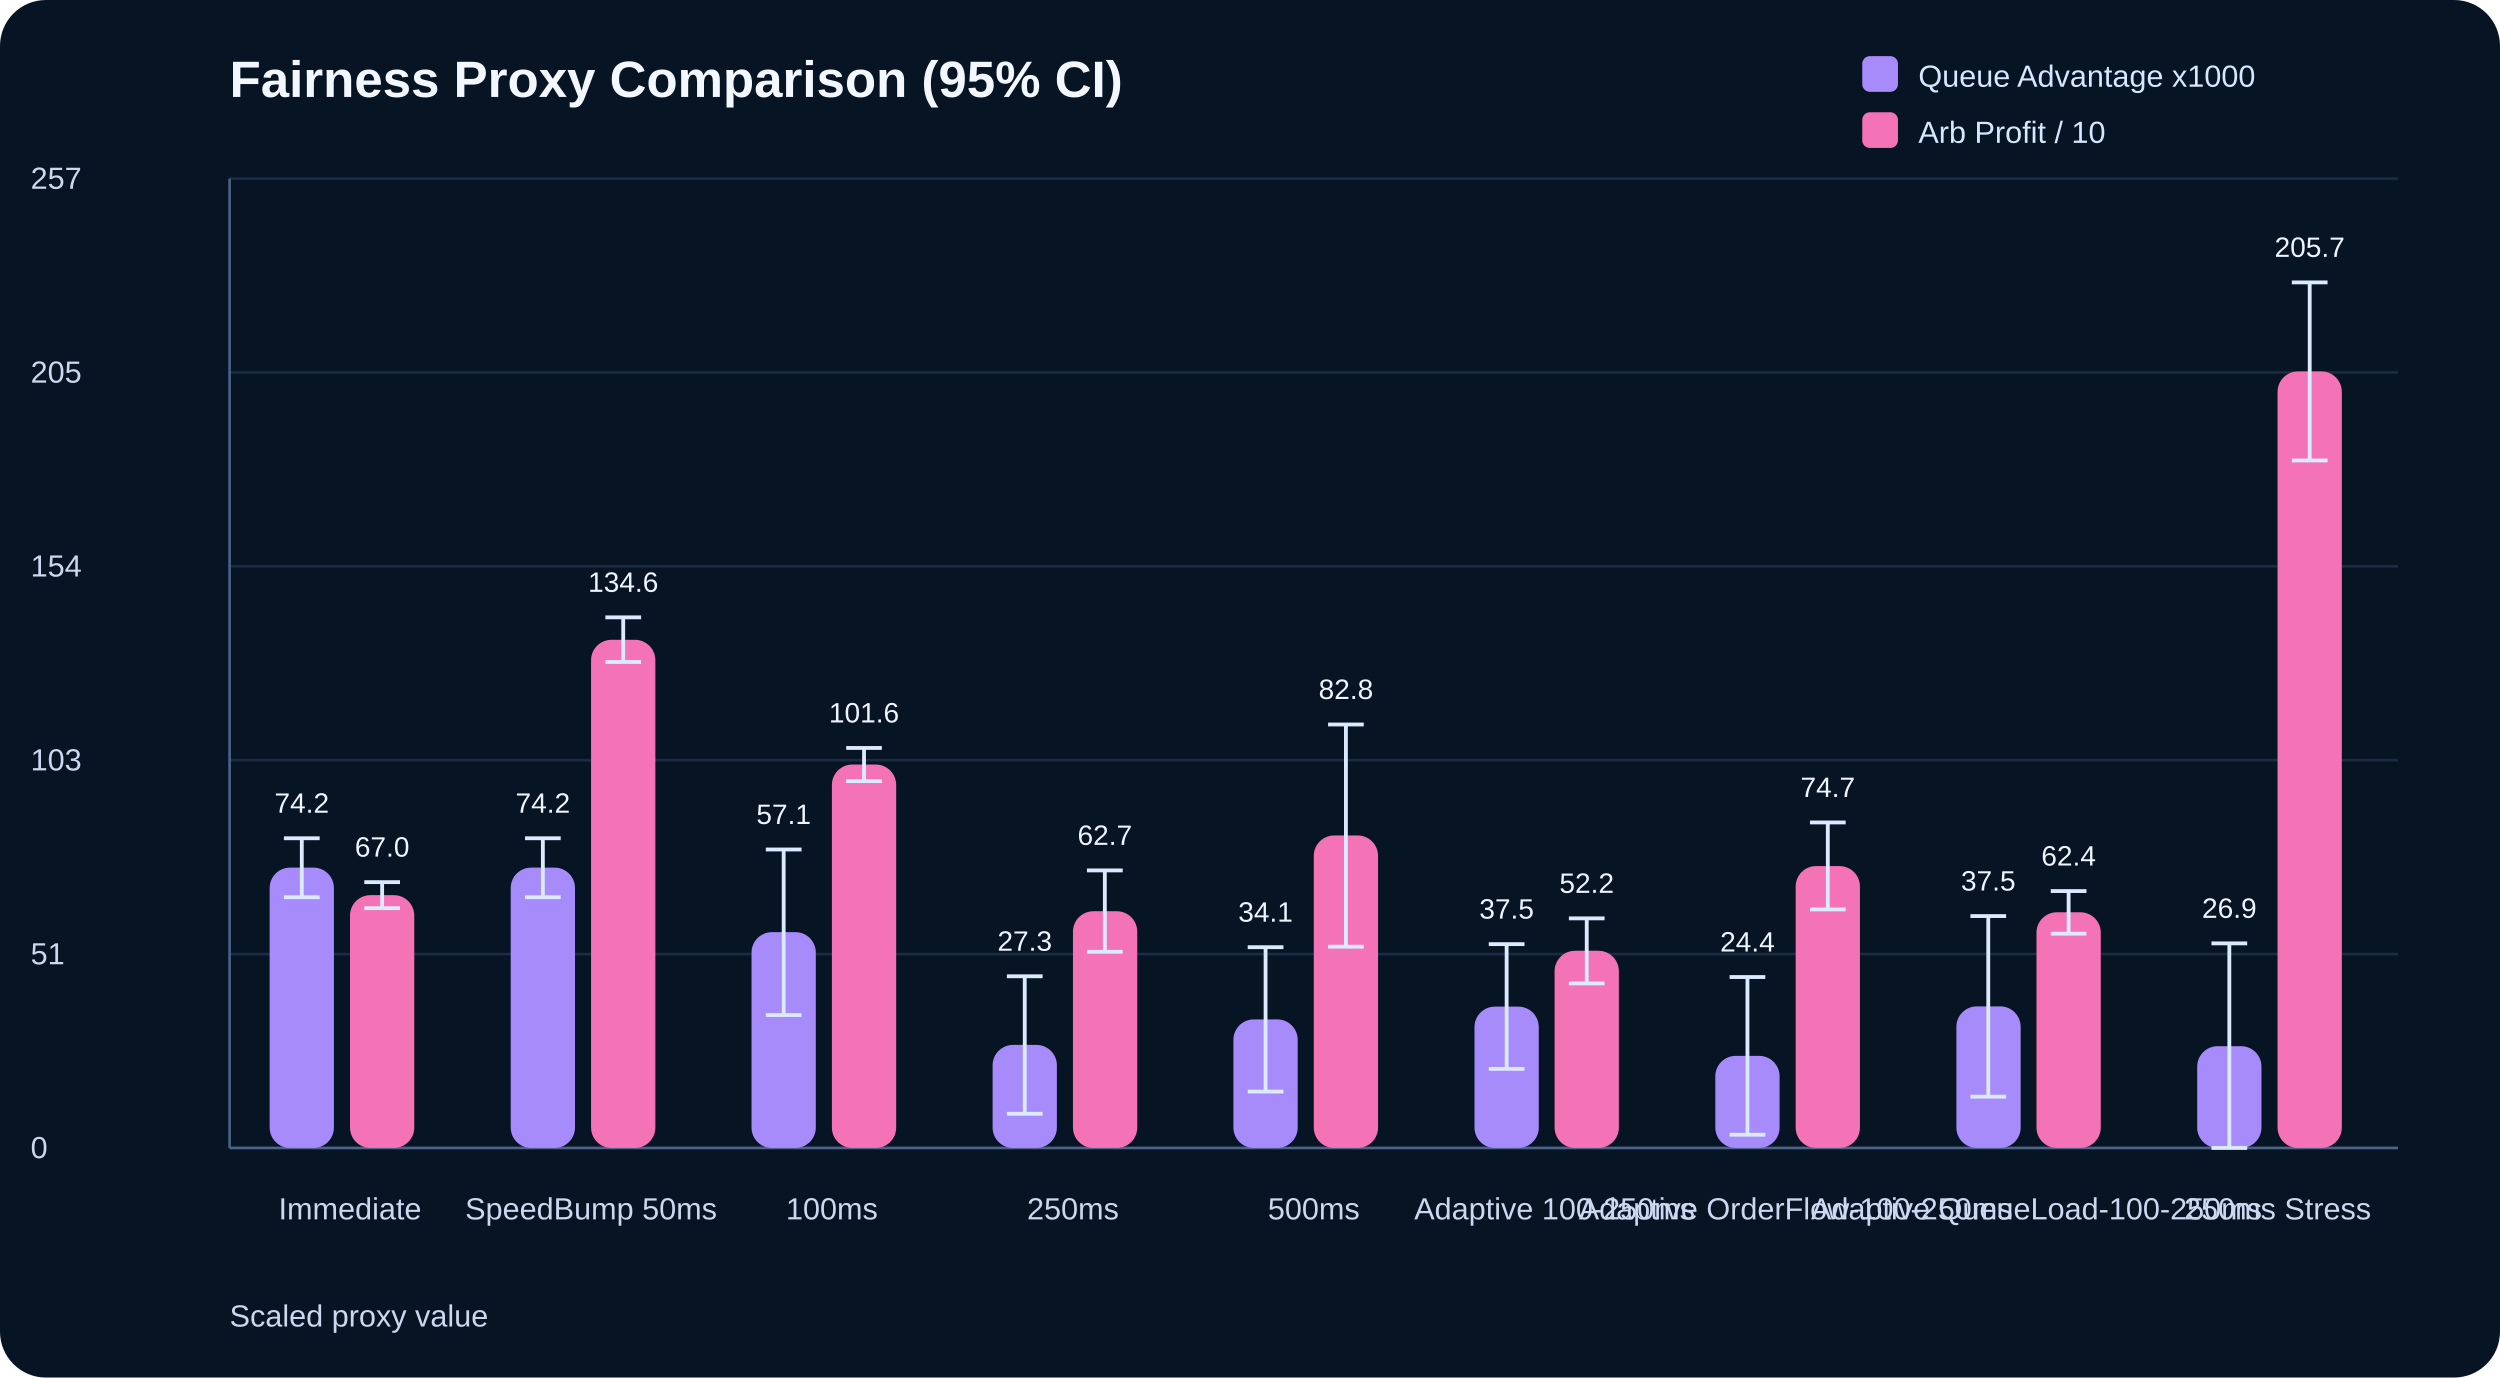
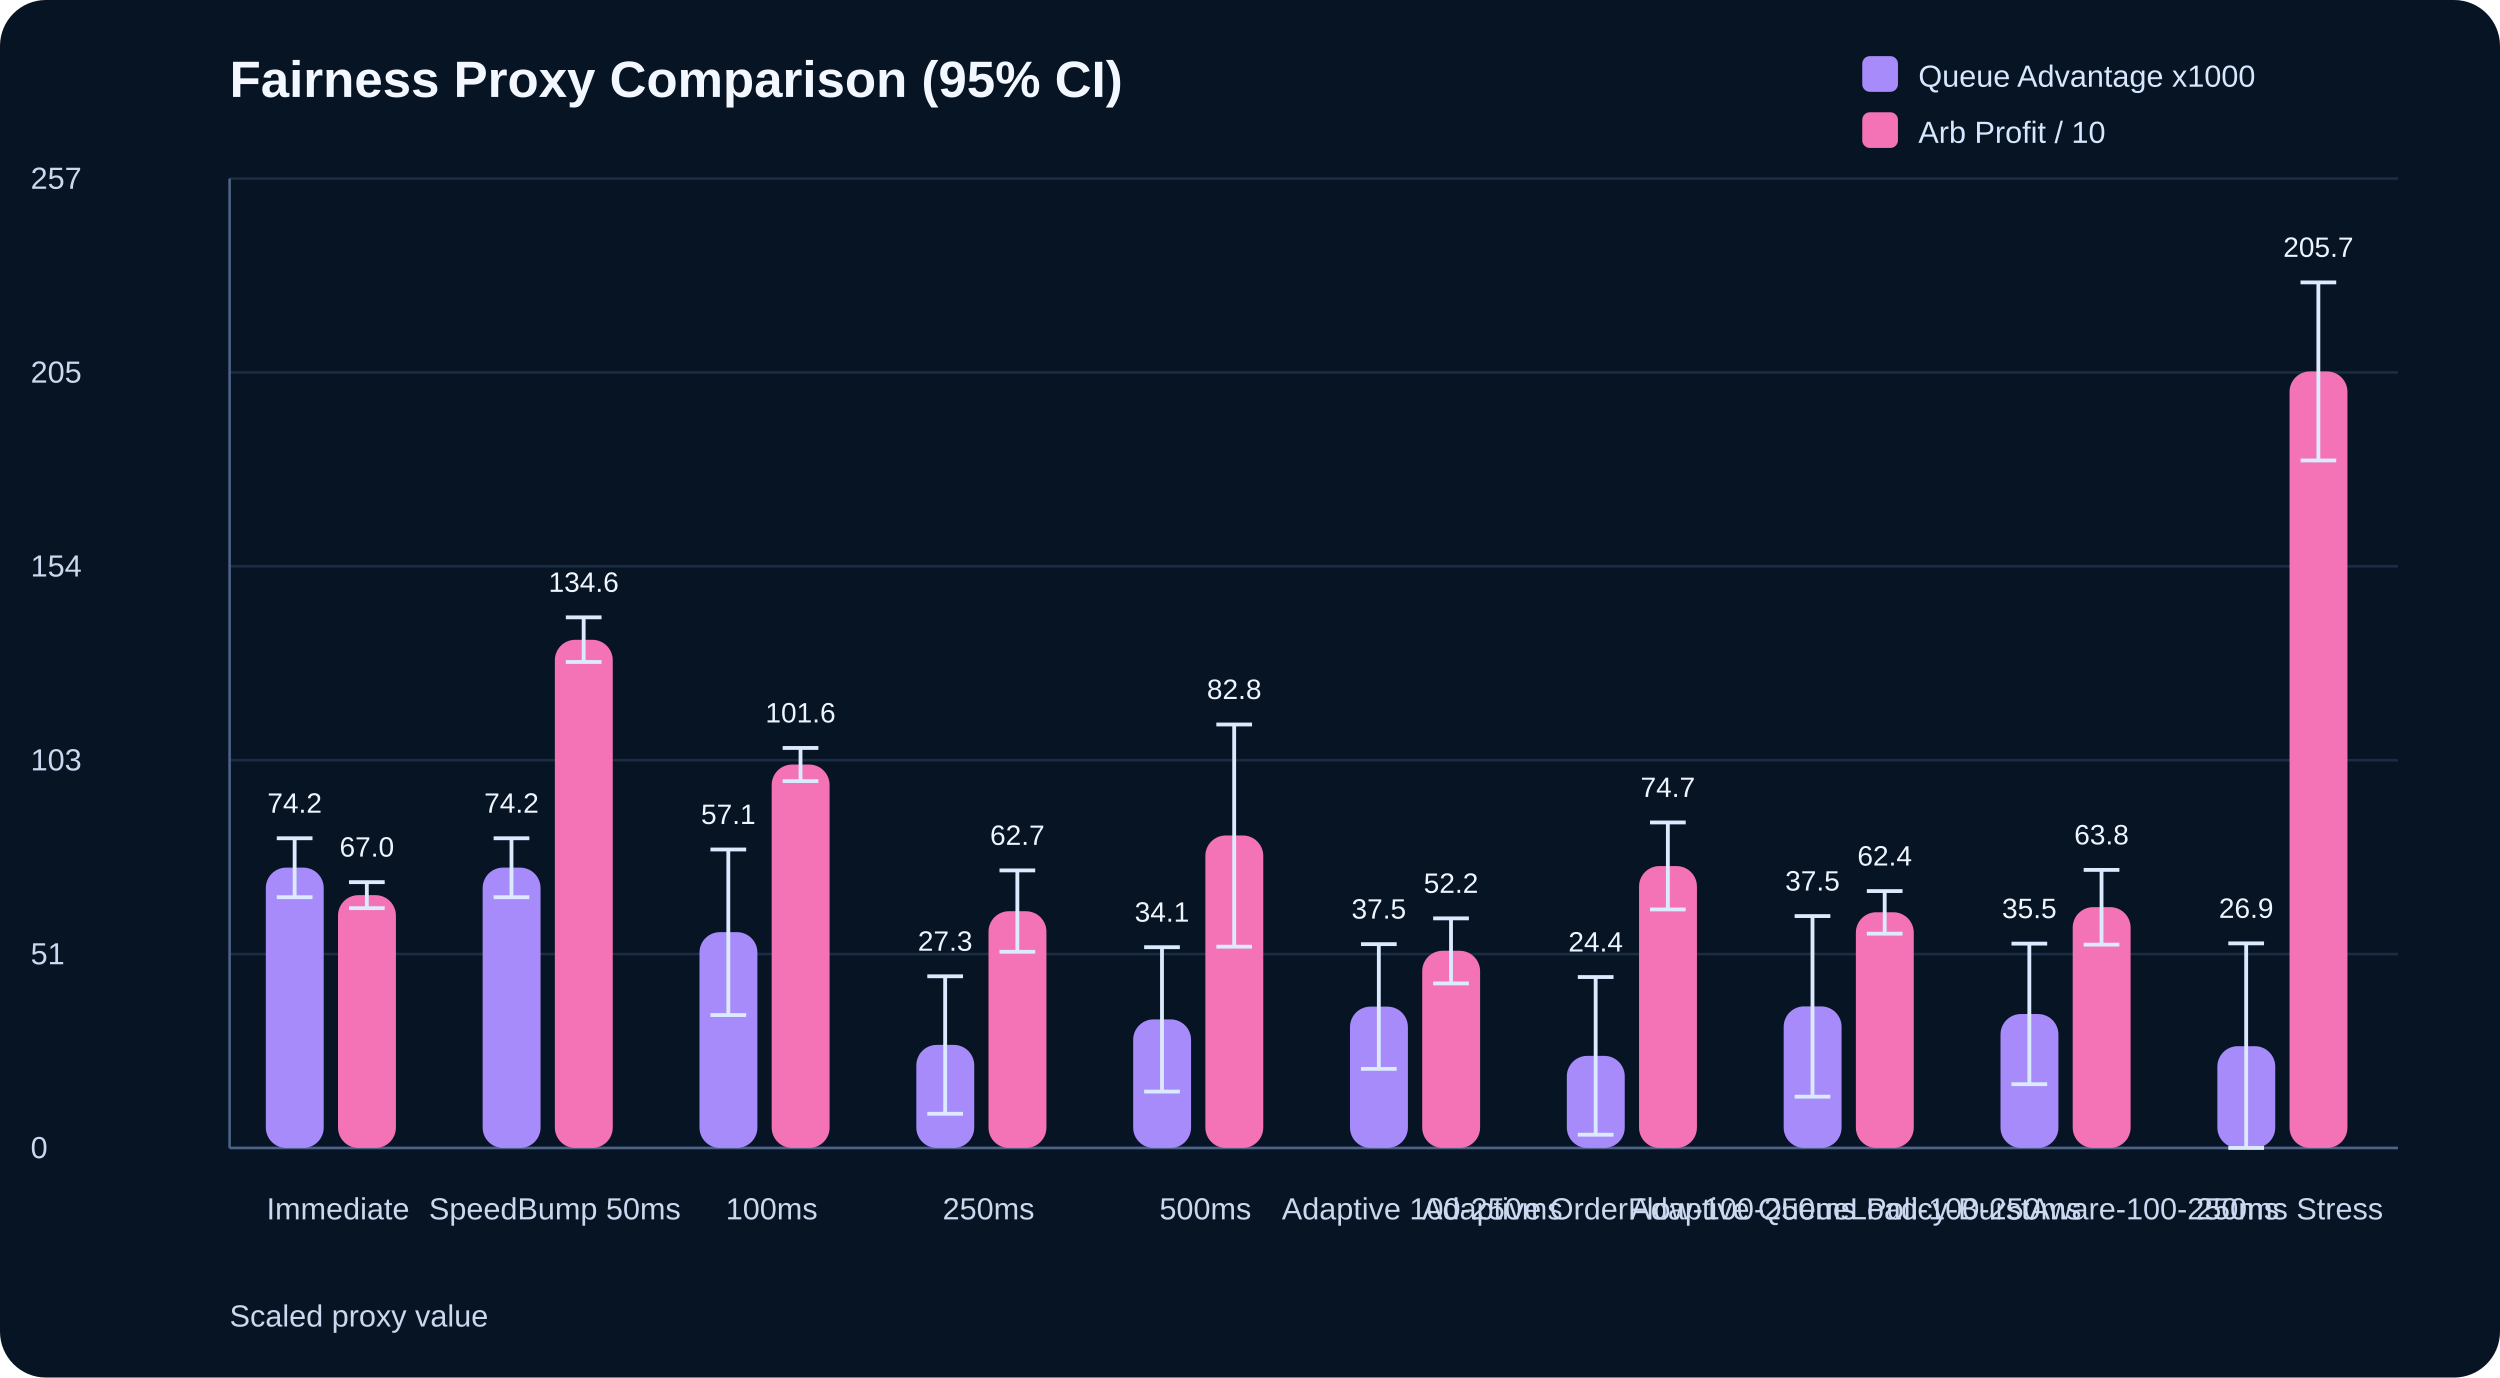
<svg xmlns="http://www.w3.org/2000/svg" width="980" height="540" viewBox="0 0 980 540" role="img">
  <style>.title{font:700 20px Arial; fill:#f3f7ff;}.label{font:12px Arial; fill:#cbd8f0;}.value{font:11px Arial; fill:#eef5ff;}.axis{stroke:#4d6387; stroke-width:1;}.grid{stroke:#20324d; stroke-width:1; opacity:.8;}.legend{font:12px Arial; fill:#d7e7ff;}.bg{fill:#071423;}.err{stroke:#dbeafe; stroke-width:1.5;}</style>
  <rect class="bg" x="0" y="0" width="980" height="540" rx="18" />
  <text class="title" x="90" y="38">Fairness Proxy Comparison (95% CI)</text>
  <text class="label" x="90" y="520">Scaled proxy value</text>
  <line class="grid" x1="90" y1="70.0" x2="940" y2="70.0" />
  <text class="label" x="12" y="74.0">257</text>
  <line class="grid" x1="90" y1="146.0" x2="940" y2="146.0" />
  <text class="label" x="12" y="150.0">205</text>
  <line class="grid" x1="90" y1="222.0" x2="940" y2="222.0" />
  <text class="label" x="12" y="226.0">154</text>
  <line class="grid" x1="90" y1="298.0" x2="940" y2="298.0" />
  <text class="label" x="12" y="302.0">103</text>
  <line class="grid" x1="90" y1="374.0" x2="940" y2="374.0" />
  <text class="label" x="12" y="378.0">51</text>
  <line class="grid" x1="90" y1="450.0" x2="940" y2="450.0" />
  <text class="label" x="12" y="454.0">0</text>
  <line class="axis" x1="90" y1="70" x2="90" y2="450" />
  <line class="axis" x1="90" y1="450" x2="940" y2="450" />
-   <rect x="105.7" y="340.1" width="25.2" height="109.9" fill="#a78bfa" rx="8" />
-   <line class="err" x1="118.3" y1="328.6" x2="118.3" y2="351.7" />
-   <line class="err" x1="111.3" y1="328.6" x2="125.3" y2="328.6" />
-   <line class="err" x1="111.3" y1="351.7" x2="125.3" y2="351.7" />
-   <text class="value" x="118.3" y="318.6" text-anchor="middle">74.2</text>
-   <rect x="137.2" y="350.9" width="25.2" height="99.1" fill="#f472b6" rx="8" />
-   <line class="err" x1="149.8" y1="345.8" x2="149.8" y2="356.0" />
-   <line class="err" x1="142.8" y1="345.8" x2="156.8" y2="345.8" />
-   <line class="err" x1="142.8" y1="356.0" x2="156.8" y2="356.0" />
-   <text class="value" x="149.8" y="335.8" text-anchor="middle">67.0</text>
-   <text class="label" x="137.2" y="478" text-anchor="middle">Immediate</text>
-   <rect x="200.2" y="340.1" width="25.2" height="109.9" fill="#a78bfa" rx="8" />
-   <line class="err" x1="212.8" y1="328.6" x2="212.8" y2="351.7" />
-   <line class="err" x1="205.8" y1="328.6" x2="219.8" y2="328.6" />
-   <line class="err" x1="205.8" y1="351.7" x2="219.8" y2="351.7" />
-   <text class="value" x="212.8" y="318.6" text-anchor="middle">74.2</text>
-   <rect x="231.7" y="250.8" width="25.2" height="199.2" fill="#f472b6" rx="8" />
-   <line class="err" x1="244.3" y1="242.0" x2="244.3" y2="259.5" />
-   <line class="err" x1="237.3" y1="242.0" x2="251.3" y2="242.0" />
-   <line class="err" x1="237.3" y1="259.5" x2="251.3" y2="259.5" />
-   <text class="value" x="244.3" y="232.0" text-anchor="middle">134.6</text>
-   <text class="label" x="231.7" y="478" text-anchor="middle">SpeedBump 50ms</text>
-   <rect x="294.6" y="365.4" width="25.2" height="84.6" fill="#a78bfa" rx="8" />
-   <line class="err" x1="307.2" y1="333.0" x2="307.2" y2="397.9" />
-   <line class="err" x1="300.2" y1="333.0" x2="314.2" y2="333.0" />
-   <line class="err" x1="300.2" y1="397.9" x2="314.2" y2="397.9" />
-   <text class="value" x="307.2" y="323.0" text-anchor="middle">57.1</text>
-   <rect x="326.1" y="299.7" width="25.2" height="150.3" fill="#f472b6" rx="8" />
-   <line class="err" x1="338.7" y1="293.2" x2="338.7" y2="306.2" />
-   <line class="err" x1="331.7" y1="293.2" x2="345.7" y2="293.2" />
-   <line class="err" x1="331.7" y1="306.2" x2="345.7" y2="306.2" />
-   <text class="value" x="338.7" y="283.2" text-anchor="middle">101.6</text>
-   <text class="label" x="326.1" y="478" text-anchor="middle">100ms</text>
-   <rect x="389.1" y="409.6" width="25.2" height="40.4" fill="#a78bfa" rx="8" />
-   <line class="err" x1="401.7" y1="382.7" x2="401.7" y2="436.6" />
-   <line class="err" x1="394.7" y1="382.7" x2="408.7" y2="382.7" />
-   <line class="err" x1="394.7" y1="436.6" x2="408.7" y2="436.6" />
-   <text class="value" x="401.7" y="372.7" text-anchor="middle">27.3</text>
-   <rect x="420.6" y="357.2" width="25.2" height="92.8" fill="#f472b6" rx="8" />
-   <line class="err" x1="433.1" y1="341.2" x2="433.1" y2="373.1" />
-   <line class="err" x1="426.1" y1="341.2" x2="440.1" y2="341.2" />
-   <line class="err" x1="426.1" y1="373.1" x2="440.1" y2="373.1" />
-   <text class="value" x="433.1" y="331.2" text-anchor="middle">62.7</text>
-   <text class="label" x="420.6" y="478" text-anchor="middle">250ms</text>
-   <rect x="483.5" y="399.6" width="25.2" height="50.4" fill="#a78bfa" rx="8" />
-   <line class="err" x1="496.1" y1="371.3" x2="496.1" y2="427.9" />
-   <line class="err" x1="489.1" y1="371.3" x2="503.1" y2="371.3" />
-   <line class="err" x1="489.1" y1="427.9" x2="503.1" y2="427.9" />
-   <text class="value" x="496.1" y="361.3" text-anchor="middle">34.1</text>
-   <rect x="515.0" y="327.5" width="25.2" height="122.5" fill="#f472b6" rx="8" />
-   <line class="err" x1="527.6" y1="284.0" x2="527.6" y2="371.1" />
-   <line class="err" x1="520.6" y1="284.0" x2="534.6" y2="284.0" />
-   <line class="err" x1="520.6" y1="371.1" x2="534.6" y2="371.1" />
-   <text class="value" x="527.6" y="274.0" text-anchor="middle">82.8</text>
-   <text class="label" x="515.0" y="478" text-anchor="middle">500ms</text>
-   <rect x="578.0" y="394.6" width="25.2" height="55.4" fill="#a78bfa" rx="8" />
-   <line class="err" x1="590.6" y1="370.1" x2="590.6" y2="419.0" />
-   <line class="err" x1="583.6" y1="370.1" x2="597.6" y2="370.1" />
-   <line class="err" x1="583.6" y1="419.0" x2="597.6" y2="419.0" />
-   <text class="value" x="590.6" y="360.1" text-anchor="middle">37.5</text>
-   <rect x="609.4" y="372.7" width="25.2" height="77.3" fill="#f472b6" rx="8" />
-   <line class="err" x1="622.0" y1="360.0" x2="622.0" y2="385.5" />
-   <line class="err" x1="615.0" y1="360.0" x2="629.0" y2="360.0" />
-   <line class="err" x1="615.0" y1="385.5" x2="629.0" y2="385.5" />
-   <text class="value" x="622.0" y="350.0" text-anchor="middle">52.2</text>
-   <text class="label" x="609.4" y="478" text-anchor="middle">Adaptive 100-250ms</text>
-   <rect x="672.4" y="413.9" width="25.2" height="36.1" fill="#a78bfa" rx="8" />
-   <line class="err" x1="685.0" y1="383.0" x2="685.0" y2="444.8" />
-   <line class="err" x1="678.0" y1="383.0" x2="692.0" y2="383.0" />
-   <line class="err" x1="678.0" y1="444.8" x2="692.0" y2="444.8" />
-   <text class="value" x="685.0" y="373.0" text-anchor="middle">24.4</text>
-   <rect x="703.9" y="339.5" width="25.2" height="110.5" fill="#f472b6" rx="8" />
-   <line class="err" x1="716.5" y1="322.4" x2="716.5" y2="356.5" />
-   <line class="err" x1="709.5" y1="322.4" x2="723.5" y2="322.4" />
-   <line class="err" x1="709.5" y1="356.5" x2="723.5" y2="356.5" />
-   <text class="value" x="716.5" y="312.4" text-anchor="middle">74.7</text>
-   <text class="label" x="703.9" y="478" text-anchor="middle">Adaptive OrderFlow-100-250ms</text>
-   <rect x="766.9" y="394.5" width="25.2" height="55.5" fill="#a78bfa" rx="8" />
-   <line class="err" x1="779.4" y1="359.1" x2="779.4" y2="429.9" />
-   <line class="err" x1="772.4" y1="359.1" x2="786.4" y2="359.1" />
-   <line class="err" x1="772.4" y1="429.9" x2="786.4" y2="429.9" />
-   <text class="value" x="779.4" y="349.1" text-anchor="middle">37.5</text>
-   <rect x="798.3" y="357.6" width="25.2" height="92.4" fill="#f472b6" rx="8" />
-   <line class="err" x1="810.9" y1="349.3" x2="810.9" y2="366.0" />
-   <line class="err" x1="803.9" y1="349.3" x2="817.9" y2="349.3" />
-   <line class="err" x1="803.9" y1="366.0" x2="817.9" y2="366.0" />
-   <text class="value" x="810.9" y="339.3" text-anchor="middle">62.4</text>
-   <text class="label" x="798.3" y="478" text-anchor="middle">Adaptive QueueLoad-100-250ms</text>
-   <rect x="861.3" y="410.1" width="25.2" height="39.9" fill="#a78bfa" rx="8" />
-   <line class="err" x1="873.9" y1="369.8" x2="873.9" y2="450.0" />
-   <line class="err" x1="866.9" y1="369.8" x2="880.9" y2="369.8" />
-   <line class="err" x1="866.9" y1="450.0" x2="880.9" y2="450.0" />
-   <text class="value" x="873.9" y="359.8" text-anchor="middle">26.9</text>
-   <rect x="892.8" y="145.6" width="25.2" height="304.4" fill="#f472b6" rx="8" />
-   <line class="err" x1="905.4" y1="110.7" x2="905.4" y2="180.5" />
-   <line class="err" x1="898.4" y1="110.7" x2="912.4" y2="110.7" />
-   <line class="err" x1="898.4" y1="180.5" x2="912.4" y2="180.5" />
-   <text class="value" x="905.4" y="100.7" text-anchor="middle">205.7</text>
-   <text class="label" x="892.8" y="478" text-anchor="middle">250ms Stress</text>
+   <rect x="104.2" y="340.1" width="22.7" height="109.9" fill="#a78bfa" rx="8" />
+   <line class="err" x1="115.5" y1="328.6" x2="115.5" y2="351.7" />
+   <line class="err" x1="108.5" y1="328.6" x2="122.5" y2="328.6" />
+   <line class="err" x1="108.5" y1="351.7" x2="122.5" y2="351.7" />
+   <text class="value" x="115.5" y="318.6" text-anchor="middle">74.2</text>
+   <rect x="132.5" y="350.9" width="22.7" height="99.1" fill="#f472b6" rx="8" />
+   <line class="err" x1="143.8" y1="345.8" x2="143.8" y2="356.0" />
+   <line class="err" x1="136.8" y1="345.8" x2="150.8" y2="345.8" />
+   <line class="err" x1="136.8" y1="356.0" x2="150.8" y2="356.0" />
+   <text class="value" x="143.8" y="335.8" text-anchor="middle">67.0</text>
+   <text class="label" x="132.5" y="478" text-anchor="middle">Immediate</text>
+   <rect x="189.2" y="340.1" width="22.7" height="109.9" fill="#a78bfa" rx="8" />
+   <line class="err" x1="200.5" y1="328.6" x2="200.5" y2="351.7" />
+   <line class="err" x1="193.5" y1="328.6" x2="207.5" y2="328.6" />
+   <line class="err" x1="193.5" y1="351.7" x2="207.5" y2="351.7" />
+   <text class="value" x="200.5" y="318.6" text-anchor="middle">74.2</text>
+   <rect x="217.5" y="250.8" width="22.7" height="199.2" fill="#f472b6" rx="8" />
+   <line class="err" x1="228.8" y1="242.0" x2="228.8" y2="259.5" />
+   <line class="err" x1="221.8" y1="242.0" x2="235.8" y2="242.0" />
+   <line class="err" x1="221.8" y1="259.5" x2="235.8" y2="259.5" />
+   <text class="value" x="228.8" y="232.0" text-anchor="middle">134.6</text>
+   <text class="label" x="217.5" y="478" text-anchor="middle">SpeedBump 50ms</text>
+   <rect x="274.2" y="365.4" width="22.7" height="84.6" fill="#a78bfa" rx="8" />
+   <line class="err" x1="285.5" y1="333.0" x2="285.5" y2="397.9" />
+   <line class="err" x1="278.5" y1="333.0" x2="292.5" y2="333.0" />
+   <line class="err" x1="278.5" y1="397.9" x2="292.5" y2="397.9" />
+   <text class="value" x="285.5" y="323.0" text-anchor="middle">57.1</text>
+   <rect x="302.5" y="299.7" width="22.7" height="150.3" fill="#f472b6" rx="8" />
+   <line class="err" x1="313.8" y1="293.2" x2="313.8" y2="306.2" />
+   <line class="err" x1="306.8" y1="293.2" x2="320.8" y2="293.2" />
+   <line class="err" x1="306.8" y1="306.2" x2="320.8" y2="306.2" />
+   <text class="value" x="313.8" y="283.2" text-anchor="middle">101.6</text>
+   <text class="label" x="302.5" y="478" text-anchor="middle">100ms</text>
+   <rect x="359.2" y="409.6" width="22.7" height="40.4" fill="#a78bfa" rx="8" />
+   <line class="err" x1="370.5" y1="382.7" x2="370.5" y2="436.6" />
+   <line class="err" x1="363.5" y1="382.7" x2="377.5" y2="382.7" />
+   <line class="err" x1="363.5" y1="436.6" x2="377.5" y2="436.6" />
+   <text class="value" x="370.5" y="372.7" text-anchor="middle">27.3</text>
+   <rect x="387.5" y="357.2" width="22.7" height="92.8" fill="#f472b6" rx="8" />
+   <line class="err" x1="398.8" y1="341.2" x2="398.8" y2="373.1" />
+   <line class="err" x1="391.8" y1="341.2" x2="405.8" y2="341.2" />
+   <line class="err" x1="391.8" y1="373.1" x2="405.8" y2="373.1" />
+   <text class="value" x="398.8" y="331.2" text-anchor="middle">62.7</text>
+   <text class="label" x="387.5" y="478" text-anchor="middle">250ms</text>
+   <rect x="444.2" y="399.6" width="22.7" height="50.4" fill="#a78bfa" rx="8" />
+   <line class="err" x1="455.5" y1="371.3" x2="455.5" y2="427.9" />
+   <line class="err" x1="448.5" y1="371.3" x2="462.5" y2="371.3" />
+   <line class="err" x1="448.5" y1="427.9" x2="462.5" y2="427.9" />
+   <text class="value" x="455.5" y="361.3" text-anchor="middle">34.1</text>
+   <rect x="472.5" y="327.5" width="22.7" height="122.5" fill="#f472b6" rx="8" />
+   <line class="err" x1="483.8" y1="284.0" x2="483.8" y2="371.1" />
+   <line class="err" x1="476.8" y1="284.0" x2="490.8" y2="284.0" />
+   <line class="err" x1="476.8" y1="371.1" x2="490.8" y2="371.1" />
+   <text class="value" x="483.8" y="274.0" text-anchor="middle">82.8</text>
+   <text class="label" x="472.5" y="478" text-anchor="middle">500ms</text>
+   <rect x="529.2" y="394.6" width="22.7" height="55.4" fill="#a78bfa" rx="8" />
+   <line class="err" x1="540.5" y1="370.1" x2="540.5" y2="419.0" />
+   <line class="err" x1="533.5" y1="370.1" x2="547.5" y2="370.1" />
+   <line class="err" x1="533.5" y1="419.0" x2="547.5" y2="419.0" />
+   <text class="value" x="540.5" y="360.1" text-anchor="middle">37.5</text>
+   <rect x="557.5" y="372.7" width="22.7" height="77.3" fill="#f472b6" rx="8" />
+   <line class="err" x1="568.8" y1="360.0" x2="568.8" y2="385.5" />
+   <line class="err" x1="561.8" y1="360.0" x2="575.8" y2="360.0" />
+   <line class="err" x1="561.8" y1="385.5" x2="575.8" y2="385.5" />
+   <text class="value" x="568.8" y="350.0" text-anchor="middle">52.2</text>
+   <text class="label" x="557.5" y="478" text-anchor="middle">Adaptive 100-250ms</text>
+   <rect x="614.2" y="413.9" width="22.7" height="36.1" fill="#a78bfa" rx="8" />
+   <line class="err" x1="625.5" y1="383.0" x2="625.5" y2="444.8" />
+   <line class="err" x1="618.5" y1="383.0" x2="632.5" y2="383.0" />
+   <line class="err" x1="618.5" y1="444.8" x2="632.5" y2="444.8" />
+   <text class="value" x="625.5" y="373.0" text-anchor="middle">24.4</text>
+   <rect x="642.5" y="339.5" width="22.7" height="110.5" fill="#f472b6" rx="8" />
+   <line class="err" x1="653.8" y1="322.4" x2="653.8" y2="356.5" />
+   <line class="err" x1="646.8" y1="322.4" x2="660.8" y2="322.4" />
+   <line class="err" x1="646.8" y1="356.5" x2="660.8" y2="356.5" />
+   <text class="value" x="653.8" y="312.4" text-anchor="middle">74.7</text>
+   <text class="label" x="642.5" y="478" text-anchor="middle">Adaptive OrderFlow-100-250ms</text>
+   <rect x="699.2" y="394.5" width="22.7" height="55.5" fill="#a78bfa" rx="8" />
+   <line class="err" x1="710.5" y1="359.1" x2="710.5" y2="429.9" />
+   <line class="err" x1="703.5" y1="359.1" x2="717.5" y2="359.1" />
+   <line class="err" x1="703.5" y1="429.9" x2="717.5" y2="429.9" />
+   <text class="value" x="710.5" y="349.1" text-anchor="middle">37.5</text>
+   <rect x="727.5" y="357.6" width="22.7" height="92.4" fill="#f472b6" rx="8" />
+   <line class="err" x1="738.8" y1="349.3" x2="738.8" y2="366.0" />
+   <line class="err" x1="731.8" y1="349.3" x2="745.8" y2="349.3" />
+   <line class="err" x1="731.8" y1="366.0" x2="745.8" y2="366.0" />
+   <text class="value" x="738.8" y="339.3" text-anchor="middle">62.4</text>
+   <text class="label" x="727.5" y="478" text-anchor="middle">Adaptive QueueLoad-100-250ms</text>
+   <rect x="784.2" y="397.5" width="22.7" height="52.5" fill="#a78bfa" rx="8" />
+   <line class="err" x1="795.5" y1="369.9" x2="795.5" y2="425.0" />
+   <line class="err" x1="788.5" y1="369.9" x2="802.5" y2="369.9" />
+   <line class="err" x1="788.5" y1="425.0" x2="802.5" y2="425.0" />
+   <text class="value" x="795.5" y="359.9" text-anchor="middle">35.5</text>
+   <rect x="812.5" y="355.6" width="22.7" height="94.4" fill="#f472b6" rx="8" />
+   <line class="err" x1="823.8" y1="341.0" x2="823.8" y2="370.3" />
+   <line class="err" x1="816.8" y1="341.0" x2="830.8" y2="341.0" />
+   <line class="err" x1="816.8" y1="370.3" x2="830.8" y2="370.3" />
+   <text class="value" x="823.8" y="331.0" text-anchor="middle">63.8</text>
+   <text class="label" x="812.5" y="478" text-anchor="middle">Policy-BurstAware-100-250ms</text>
+   <rect x="869.2" y="410.1" width="22.7" height="39.9" fill="#a78bfa" rx="8" />
+   <line class="err" x1="880.5" y1="369.8" x2="880.5" y2="450.0" />
+   <line class="err" x1="873.5" y1="369.8" x2="887.5" y2="369.8" />
+   <line class="err" x1="873.5" y1="450.0" x2="887.5" y2="450.0" />
+   <text class="value" x="880.5" y="359.8" text-anchor="middle">26.9</text>
+   <rect x="897.5" y="145.6" width="22.7" height="304.4" fill="#f472b6" rx="8" />
+   <line class="err" x1="908.8" y1="110.7" x2="908.8" y2="180.5" />
+   <line class="err" x1="901.8" y1="110.7" x2="915.8" y2="110.7" />
+   <line class="err" x1="901.8" y1="180.5" x2="915.8" y2="180.5" />
+   <text class="value" x="908.8" y="100.7" text-anchor="middle">205.7</text>
+   <text class="label" x="897.5" y="478" text-anchor="middle">250ms Stress</text>
  <rect x="730" y="22" width="14" height="14" fill="#a78bfa" rx="3" />
  <text class="legend" x="752" y="34">Queue Advantage x1000</text>
  <rect x="730" y="44" width="14" height="14" fill="#f472b6" rx="3" />
  <text class="legend" x="752" y="56">Arb Profit / 10</text>
</svg>
